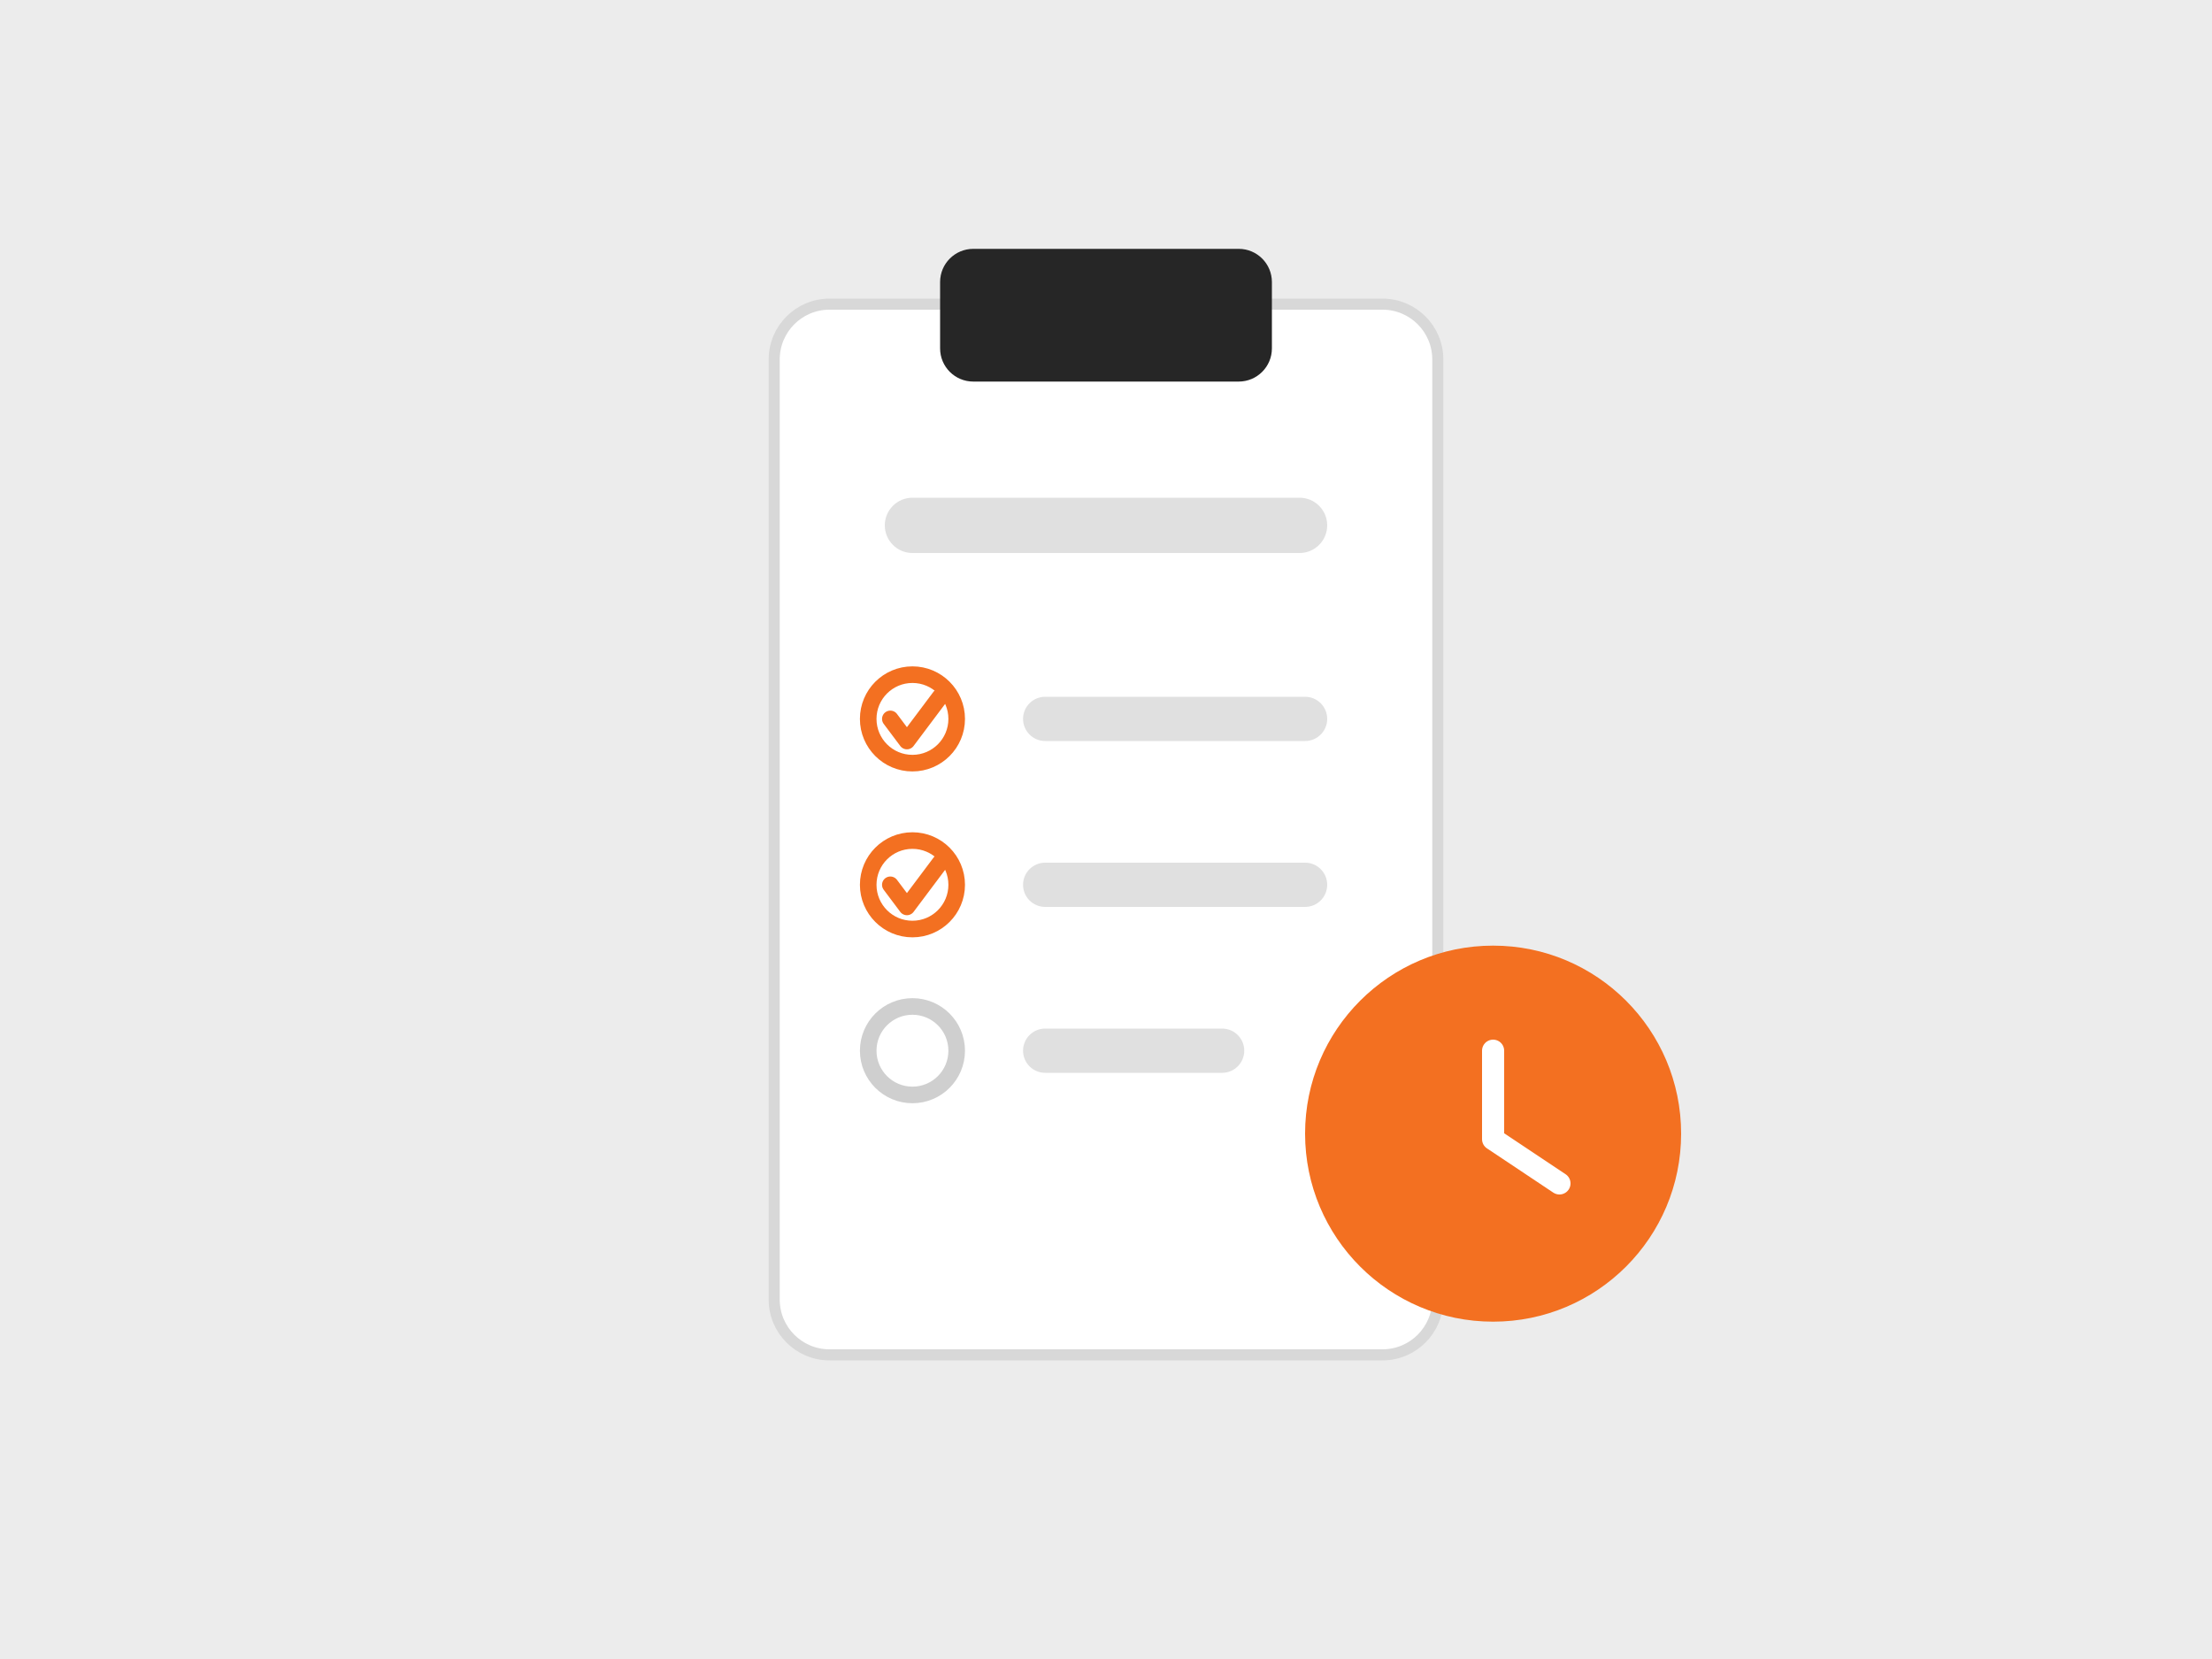
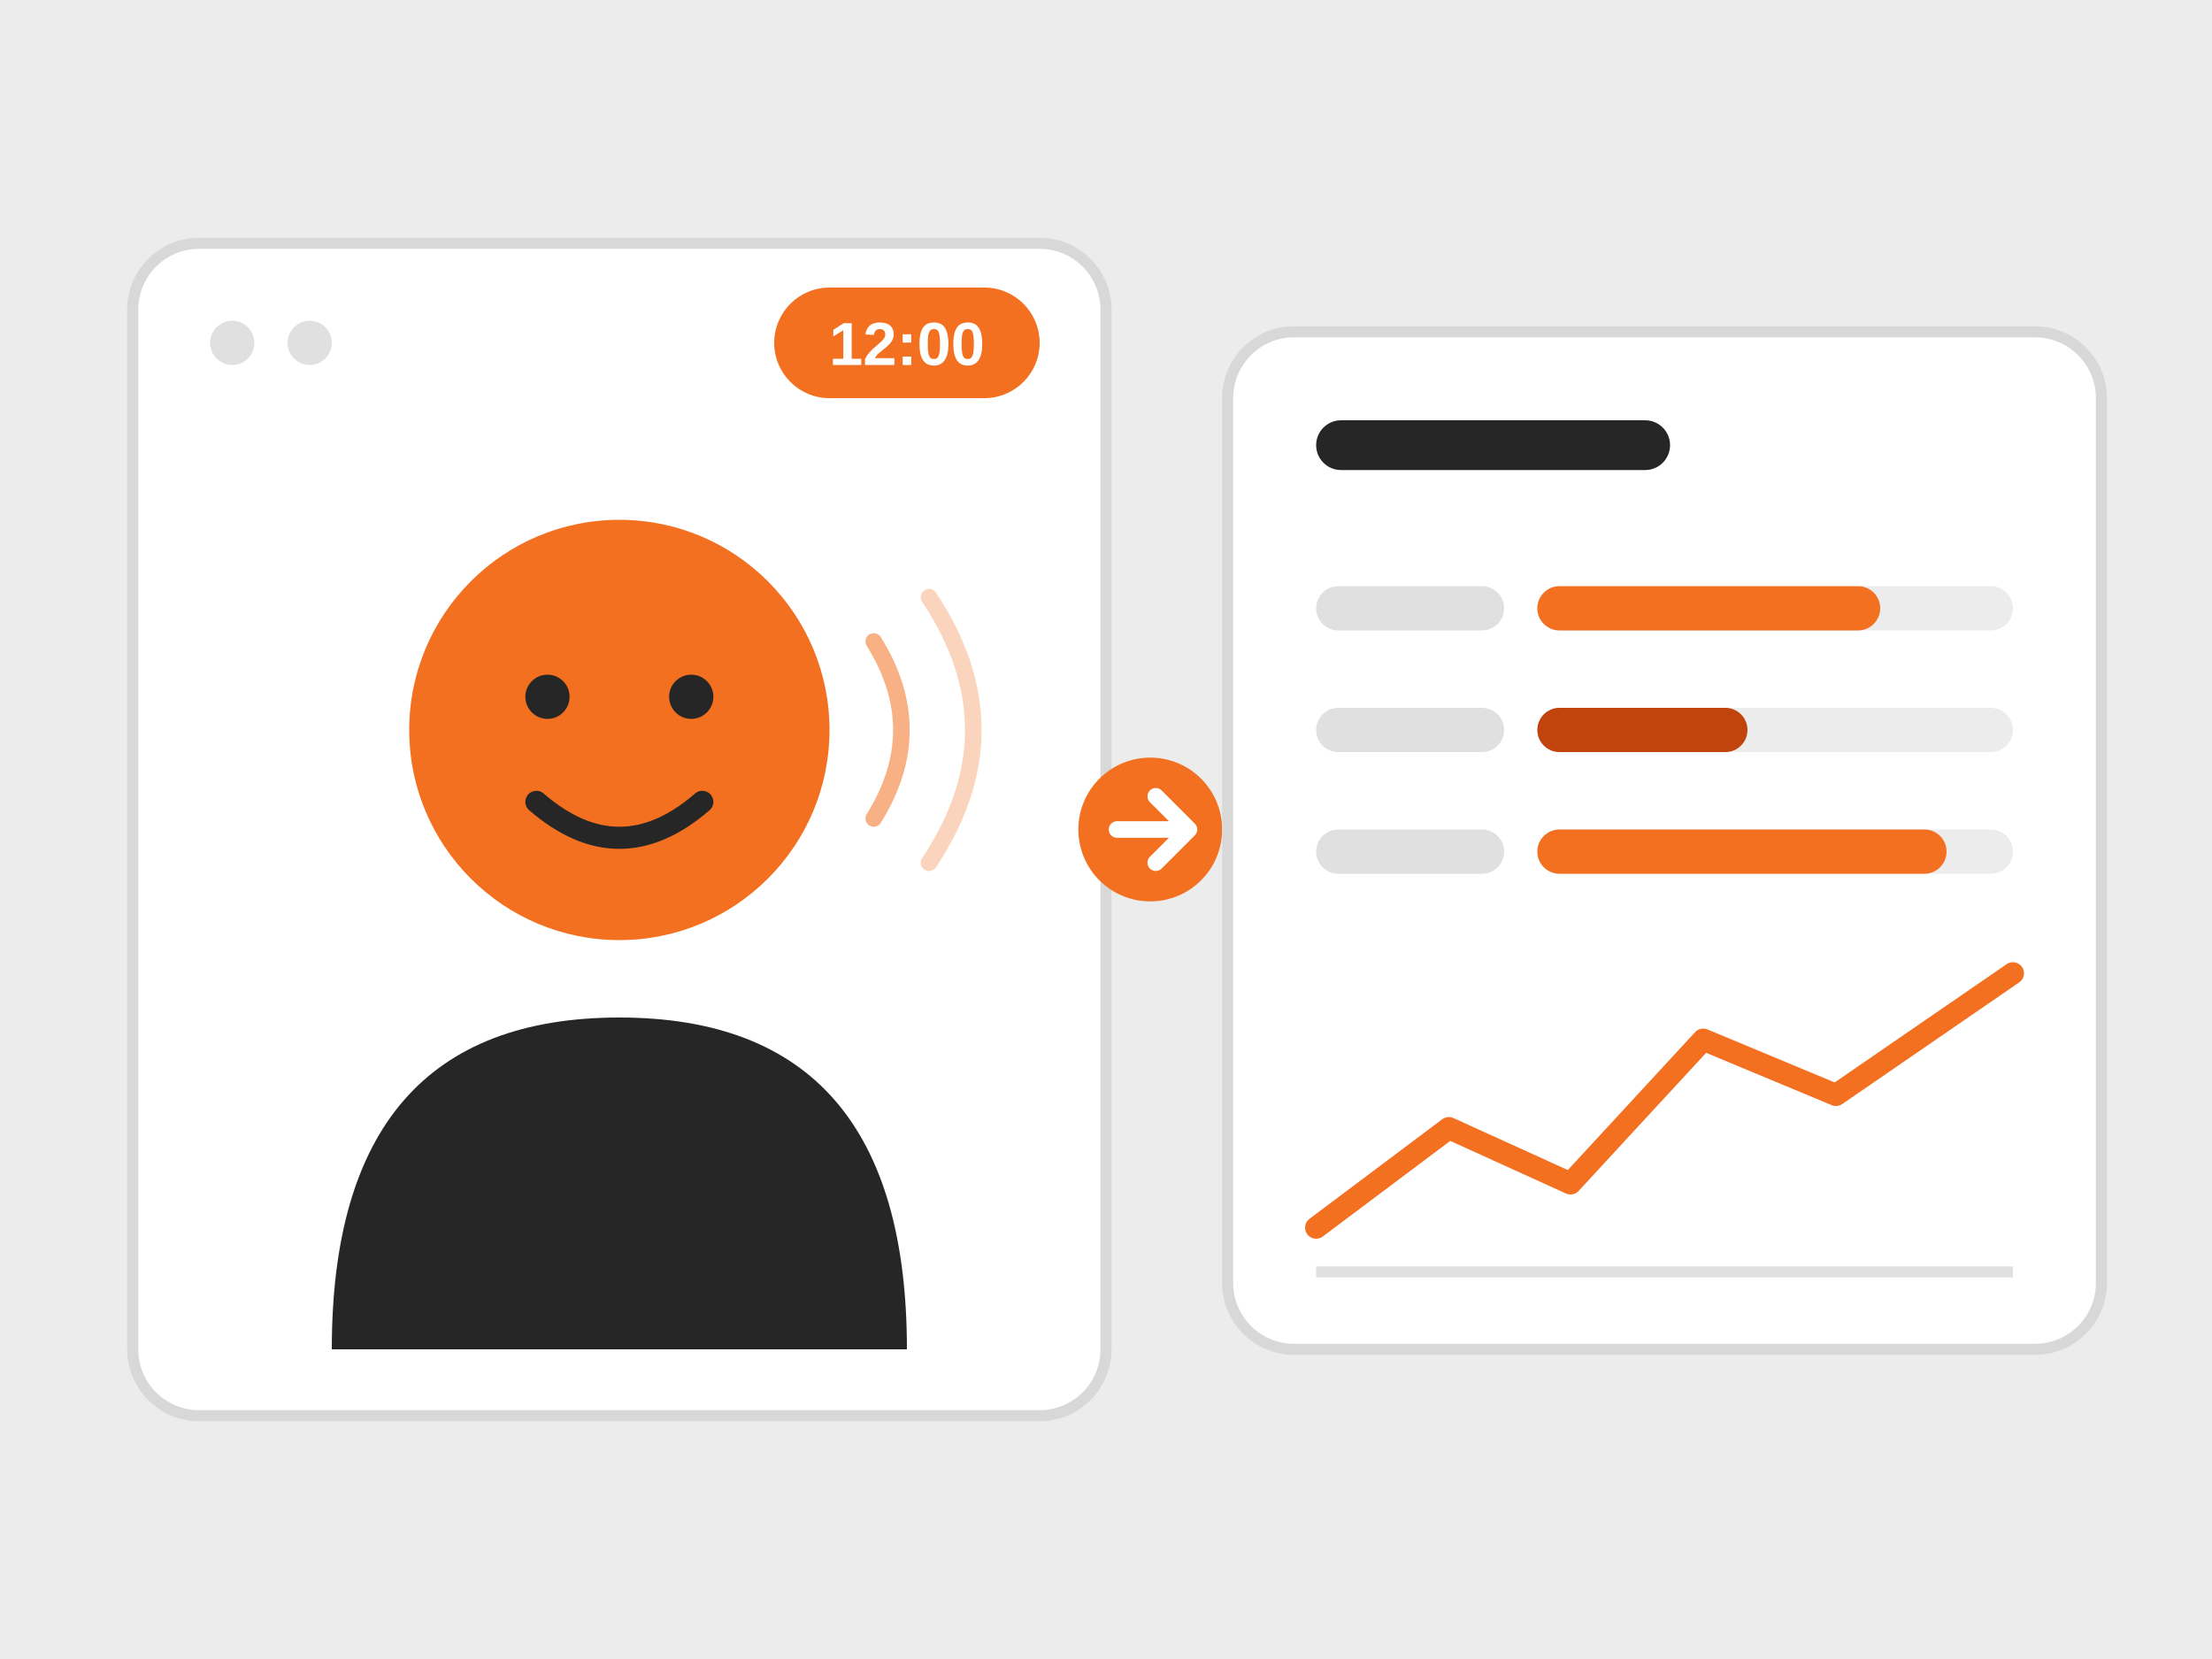
<svg xmlns="http://www.w3.org/2000/svg" viewBox="0 0 400 300">
  <rect width="400" height="300" fill="#ececec" />
-   <rect x="140" y="55" width="120" height="190" rx="10" fill="#ffffff" stroke="#d8d8d8" stroke-width="2" />
-   <rect x="170" y="45" width="60" height="24" rx="6" fill="#262626" />
-   <rect x="160" y="90" width="80" height="10" rx="5" fill="#e0e0e0" />
-   <circle cx="165" cy="130" r="8" fill="none" stroke="#f37021" stroke-width="3" />
-   <path d="M161 130l3 4 6-8" fill="none" stroke="#f37021" stroke-width="3" stroke-linecap="round" stroke-linejoin="round" />
-   <rect x="185" y="126" width="55" height="8" rx="4" fill="#e0e0e0" />
-   <circle cx="165" cy="160" r="8" fill="none" stroke="#f37021" stroke-width="3" />
-   <path d="M161 160l3 4 6-8" fill="none" stroke="#f37021" stroke-width="3" stroke-linecap="round" stroke-linejoin="round" />
-   <rect x="185" y="156" width="55" height="8" rx="4" fill="#e0e0e0" />
-   <circle cx="165" cy="190" r="8" fill="none" stroke="#cfcfcf" stroke-width="3" />
-   <rect x="185" y="186" width="40" height="8" rx="4" fill="#e0e0e0" />
-   <circle cx="270" cy="205" r="34" fill="#f37021" />
-   <path d="M270 190v16l12 8" fill="none" stroke="#ffffff" stroke-width="4" stroke-linecap="round" stroke-linejoin="round" />
+   <rect x="24" y="44" width="176" height="212" rx="12" fill="#ffffff" stroke="#d8d8d8" stroke-width="2" />
+   <circle cx="42" cy="62" r="4" fill="#e0e0e0" />
+   <circle cx="56" cy="62" r="4" fill="#e0e0e0" />
+   <rect x="140" y="52" width="48" height="20" rx="10" fill="#f37021" />
+   <text x="164" y="66" font-family="Arial, Helvetica, sans-serif" font-size="11" font-weight="700" fill="#ffffff" text-anchor="middle">12:00</text>
+   <path d="M60 244 Q60 184 112 184 Q164 184 164 244 Z" fill="#262626" />
+   <circle cx="112" cy="132" r="38" fill="#f37021" />
+   <circle cx="99" cy="126" r="4" fill="#262626" />
+   <circle cx="125" cy="126" r="4" fill="#262626" />
+   <path d="M97 145 Q112 158 127 145" fill="none" stroke="#262626" stroke-width="4" stroke-linecap="round" />
+   <path d="M158 116 Q168 132 158 148" fill="none" stroke="#f37021" stroke-width="3" stroke-linecap="round" opacity="0.55" />
+   <path d="M168 108 Q184 132 168 156" fill="none" stroke="#f37021" stroke-width="3" stroke-linecap="round" opacity="0.3" />
+   <circle cx="208" cy="150" r="13" fill="#f37021" />
+   <path d="M202 150h12 M209 144l6 6-6 6" fill="none" stroke="#ffffff" stroke-width="3" stroke-linecap="round" stroke-linejoin="round" />
+   <rect x="222" y="60" width="158" height="184" rx="12" fill="#ffffff" stroke="#d8d8d8" stroke-width="2" />
+   <rect x="238" y="76" width="64" height="9" rx="4.5" fill="#262626" />
+   <rect x="238" y="106" width="34" height="8" rx="4" fill="#e0e0e0" />
+   <rect x="278" y="106" width="86" height="8" rx="4" fill="#ececec" />
+   <rect x="278" y="106" width="62" height="8" rx="4" fill="#f37021" />
+   <rect x="238" y="128" width="34" height="8" rx="4" fill="#e0e0e0" />
+   <rect x="278" y="128" width="86" height="8" rx="4" fill="#ececec" />
+   <rect x="278" y="128" width="38" height="8" rx="4" fill="#c1440e" />
+   <rect x="238" y="150" width="34" height="8" rx="4" fill="#e0e0e0" />
+   <rect x="278" y="150" width="86" height="8" rx="4" fill="#ececec" />
+   <rect x="278" y="150" width="74" height="8" rx="4" fill="#f37021" />
+   <polyline points="238,222 262,204 284,214 308,188 332,198 364,176" fill="none" stroke="#f37021" stroke-width="4" stroke-linecap="round" stroke-linejoin="round" />
+   <line x1="238" y1="230" x2="364" y2="230" stroke="#e0e0e0" stroke-width="2" />
</svg>
